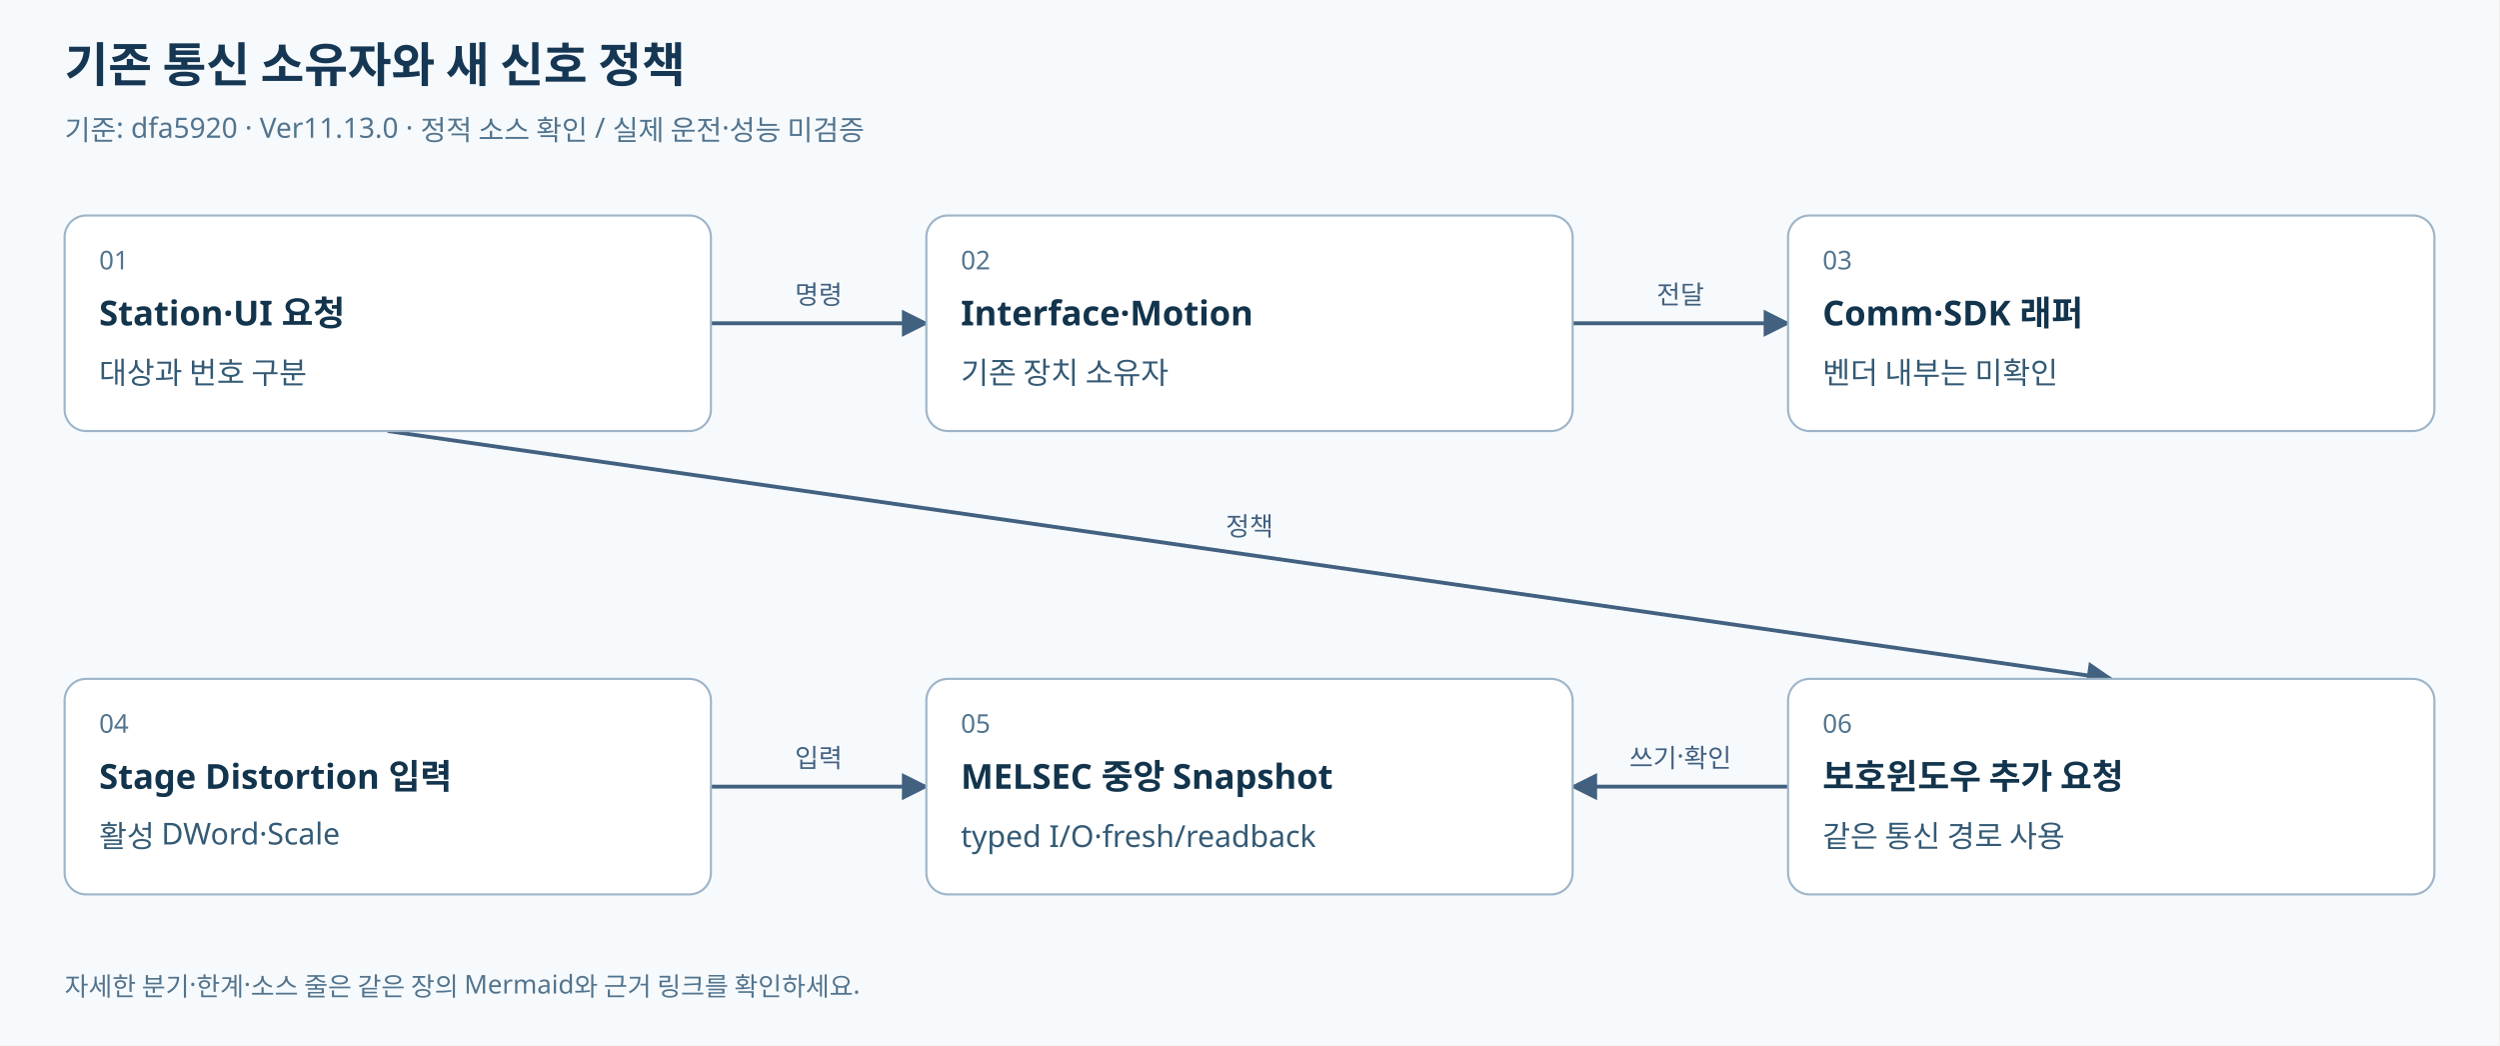
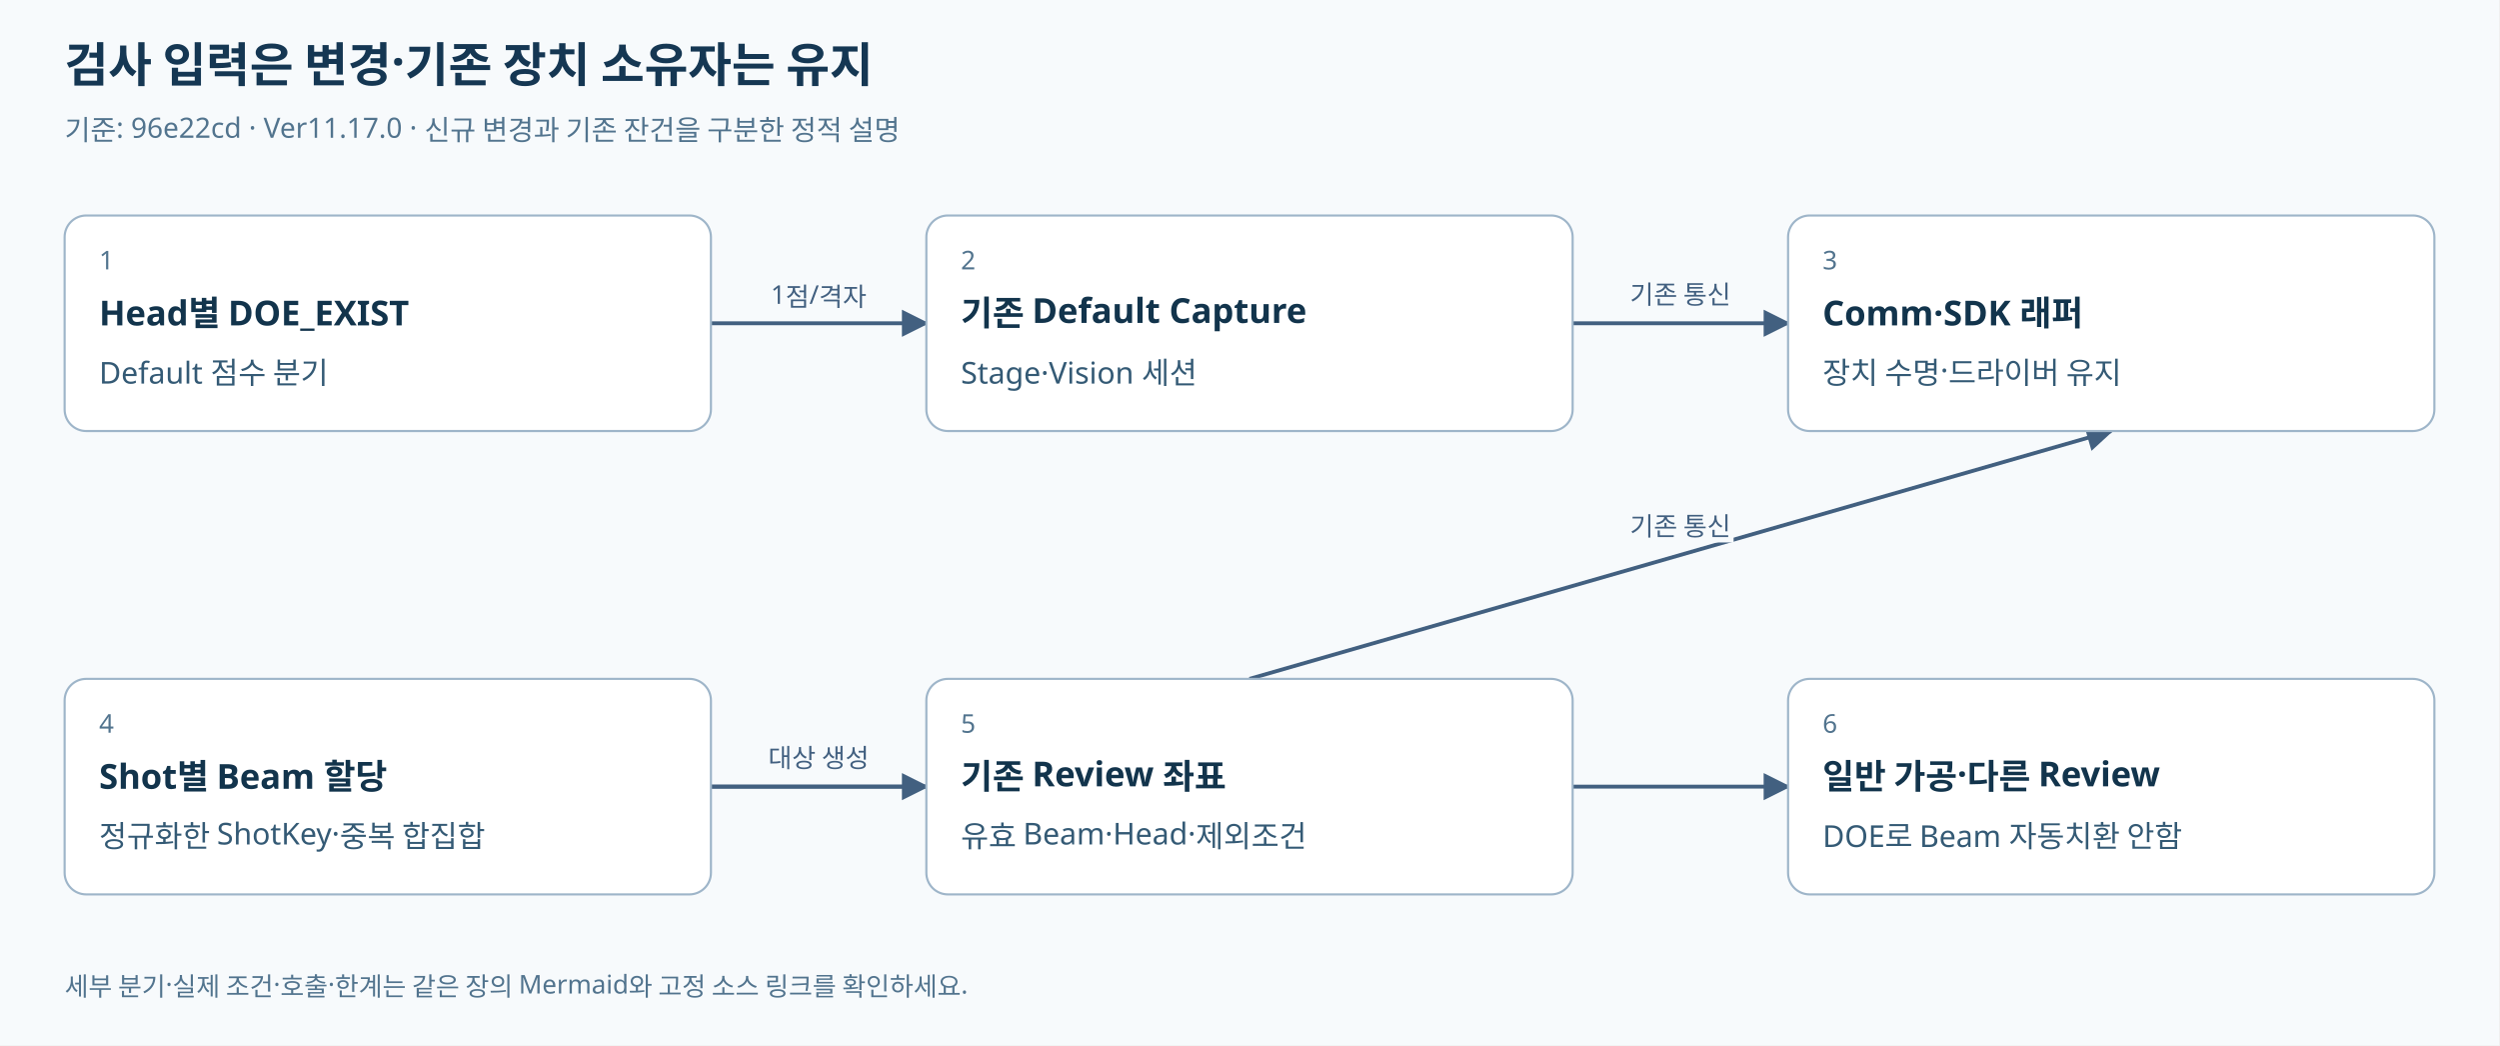
- <svg xmlns="http://www.w3.org/2000/svg" width="1160" height="485" viewBox="0 0 1160 485" role="img" aria-label="기존 통신 소유자와 새 신호 정책">
+ <svg xmlns="http://www.w3.org/2000/svg" width="1160" height="485" viewBox="0 0 1160 485" role="img" aria-label="검사 입력은 변경·기존 장치 소유자는 유지">
  <defs>
    <marker id="arrow" viewBox="0 0 10 10" refX="9" refY="5" markerWidth="7" markerHeight="7" orient="auto">
      <path d="M0 0 L10 5 L0 10z" fill="#426080" />
    </marker>
  </defs>
  <rect width="1160" height="485" fill="#f7fafc" />
  <g font-family="Malgun Gothic,Segoe UI,sans-serif">
-     <text x="30" y="38" font-size="22" font-weight="bold" fill="#153753">기존 통신 소유자와 새 신호 정책</text>
-     <text x="30" y="65" font-size="13" fill="#52748e">기준: dfa5920 · Ver11.13.0 · 정적 소스 확인 / 실제 운전·성능 미검증</text>
+     <text x="30" y="38" font-size="22" font-weight="bold" fill="#153753">검사 입력은 변경·기존 장치 소유자는 유지</text>
+     <text x="30" y="65" font-size="13" fill="#52748e">기준: 96e22cd · Ver11.17.0 · 신규 변경과 기존 잔건을 구분한 정적 설명</text>
    <path d="M330 150 L430 150" fill="none" stroke="#426080" stroke-width="1.8" marker-end="url(#arrow)" />
-     <text x="380" y="141" text-anchor="middle" font-size="12" fill="#426080" paint-order="stroke" stroke="#f7fafc" stroke-width="5">명령</text>
+     <text x="380" y="141" text-anchor="middle" font-size="12" fill="#426080" paint-order="stroke" stroke="#f7fafc" stroke-width="5">1점/격자</text>
    <path d="M730 150 L830 150" fill="none" stroke="#426080" stroke-width="1.8" marker-end="url(#arrow)" />
-     <text x="780" y="141" text-anchor="middle" font-size="12" fill="#426080" paint-order="stroke" stroke="#f7fafc" stroke-width="5">전달</text>
+     <text x="780" y="141" text-anchor="middle" font-size="12" fill="#426080" paint-order="stroke" stroke="#f7fafc" stroke-width="5">기존 통신</text>
    <path d="M330 365 L430 365" fill="none" stroke="#426080" stroke-width="1.8" marker-end="url(#arrow)" />
-     <text x="380" y="356" text-anchor="middle" font-size="12" fill="#426080" paint-order="stroke" stroke="#f7fafc" stroke-width="5">입력</text>
-     <path d="M830 365 L730 365" fill="none" stroke="#426080" stroke-width="1.8" marker-end="url(#arrow)" />
-     <text x="780" y="356" text-anchor="middle" font-size="12" fill="#426080" paint-order="stroke" stroke="#f7fafc" stroke-width="5">쓰기·확인</text>
-     <path d="M180 200 L980 315" fill="none" stroke="#426080" stroke-width="1.8" marker-end="url(#arrow)" />
-     <text x="580" y="248.5" text-anchor="middle" font-size="12" fill="#426080" paint-order="stroke" stroke="#f7fafc" stroke-width="5">정책</text>
+     <text x="380" y="356" text-anchor="middle" font-size="12" fill="#426080" paint-order="stroke" stroke="#f7fafc" stroke-width="5">대상 생성</text>
+     <path d="M580 315 L980 200" fill="none" stroke="#426080" stroke-width="1.8" marker-end="url(#arrow)" />
+     <text x="780" y="248.5" text-anchor="middle" font-size="12" fill="#426080" paint-order="stroke" stroke="#f7fafc" stroke-width="5">기존 통신</text>
+     <path d="M330 365 L830 365" fill="none" stroke="#426080" stroke-width="1.8" marker-end="url(#arrow)" />
+     <text x="580" y="356" text-anchor="middle" font-size="12" fill="#426080" paint-order="stroke" stroke="#f7fafc" stroke-width="5">계약 확인</text>
    <rect x="30" y="100" width="300" height="100" rx="10" fill="white" stroke="#9eb5c9" />
-     <text x="46" y="125" font-size="12" fill="#52748e">01</text>
-     <text x="46" y="151" font-size="16" font-weight="bold" fill="#12344c">Station·UI 요청</text>
-     <text x="46" y="178" font-size="14" fill="#345a75">대상과 번호 구분</text>
+     <text x="46" y="125" font-size="12" fill="#52748e">1</text>
+     <text x="46" y="151" font-size="16" font-weight="bold" fill="#12344c">Head별 DOE_EXIST</text>
+     <text x="46" y="178" font-size="14" fill="#345a75">Default 점수 분기</text>
    <rect x="430" y="100" width="300" height="100" rx="10" fill="white" stroke="#9eb5c9" />
-     <text x="446" y="125" font-size="12" fill="#52748e">02</text>
-     <text x="446" y="151" font-size="16" font-weight="bold" fill="#12344c">Interface·Motion</text>
-     <text x="446" y="178" font-size="14" fill="#345a75">기존 장치 소유자</text>
+     <text x="446" y="125" font-size="12" fill="#52748e">2</text>
+     <text x="446" y="151" font-size="16" font-weight="bold" fill="#12344c">기존 Default Capture</text>
+     <text x="446" y="178" font-size="14" fill="#345a75">Stage·Vision 세션</text>
    <rect x="830" y="100" width="300" height="100" rx="10" fill="white" stroke="#9eb5c9" />
-     <text x="846" y="125" font-size="12" fill="#52748e">03</text>
+     <text x="846" y="125" font-size="12" fill="#52748e">3</text>
    <text x="846" y="151" font-size="16" font-weight="bold" fill="#12344c">Comm·SDK 래퍼</text>
-     <text x="846" y="178" font-size="14" fill="#345a75">벤더 내부는 미확인</text>
+     <text x="846" y="178" font-size="14" fill="#345a75">장치 수명·드라이버 유지</text>
    <rect x="30" y="315" width="300" height="100" rx="10" fill="white" stroke="#9eb5c9" />
-     <text x="46" y="340" font-size="12" fill="#52748e">04</text>
-     <text x="46" y="366" font-size="16" font-weight="bold" fill="#12344c">Stage Distortion 입력</text>
-     <text x="46" y="393" font-size="14" fill="#345a75">활성 DWord·Scale</text>
+     <text x="46" y="340" font-size="12" fill="#52748e">4</text>
+     <text x="46" y="366" font-size="16" font-weight="bold" fill="#12344c">Shot별 Beam 할당</text>
+     <text x="46" y="393" font-size="14" fill="#345a75">정규화한 ShotKey·중복 합집합</text>
    <rect x="430" y="315" width="300" height="100" rx="10" fill="white" stroke="#9eb5c9" />
-     <text x="446" y="340" font-size="12" fill="#52748e">05</text>
-     <text x="446" y="366" font-size="16" font-weight="bold" fill="#12344c">MELSEC 중앙 Snapshot</text>
-     <text x="446" y="393" font-size="14" fill="#345a75">typed I/O·fresh/readback</text>
+     <text x="446" y="340" font-size="12" fill="#52748e">5</text>
+     <text x="446" y="366" font-size="16" font-weight="bold" fill="#12344c">기존 Review 좌표</text>
+     <text x="446" y="393" font-size="14" fill="#345a75">유효 Beam·Head·제외조건</text>
    <rect x="830" y="315" width="300" height="100" rx="10" fill="white" stroke="#9eb5c9" />
-     <text x="846" y="340" font-size="12" fill="#52748e">06</text>
-     <text x="846" y="366" font-size="16" font-weight="bold" fill="#12344c">보호윈도우 추가 요청</text>
-     <text x="846" y="393" font-size="14" fill="#345a75">같은 통신 경로 사용</text>
-     <text x="30" y="462" font-size="12" fill="#52748e">자세한 분기·한계·소스 줄은 같은 장의 Mermaid와 근거 링크를 확인하세요.</text>
+     <text x="846" y="340" font-size="12" fill="#52748e">6</text>
+     <text x="846" y="366" font-size="16" font-weight="bold" fill="#12344c">일반 가공·다른 Review</text>
+     <text x="846" y="393" font-size="14" fill="#345a75">DOE로 Beam 자동치환 안함</text>
+     <text x="30" y="462" font-size="12" fill="#52748e">세부 분기·실제 조건·호출·한계는 같은 장의 Mermaid와 고정 소스 링크를 확인하세요.</text>
  </g>
</svg>
